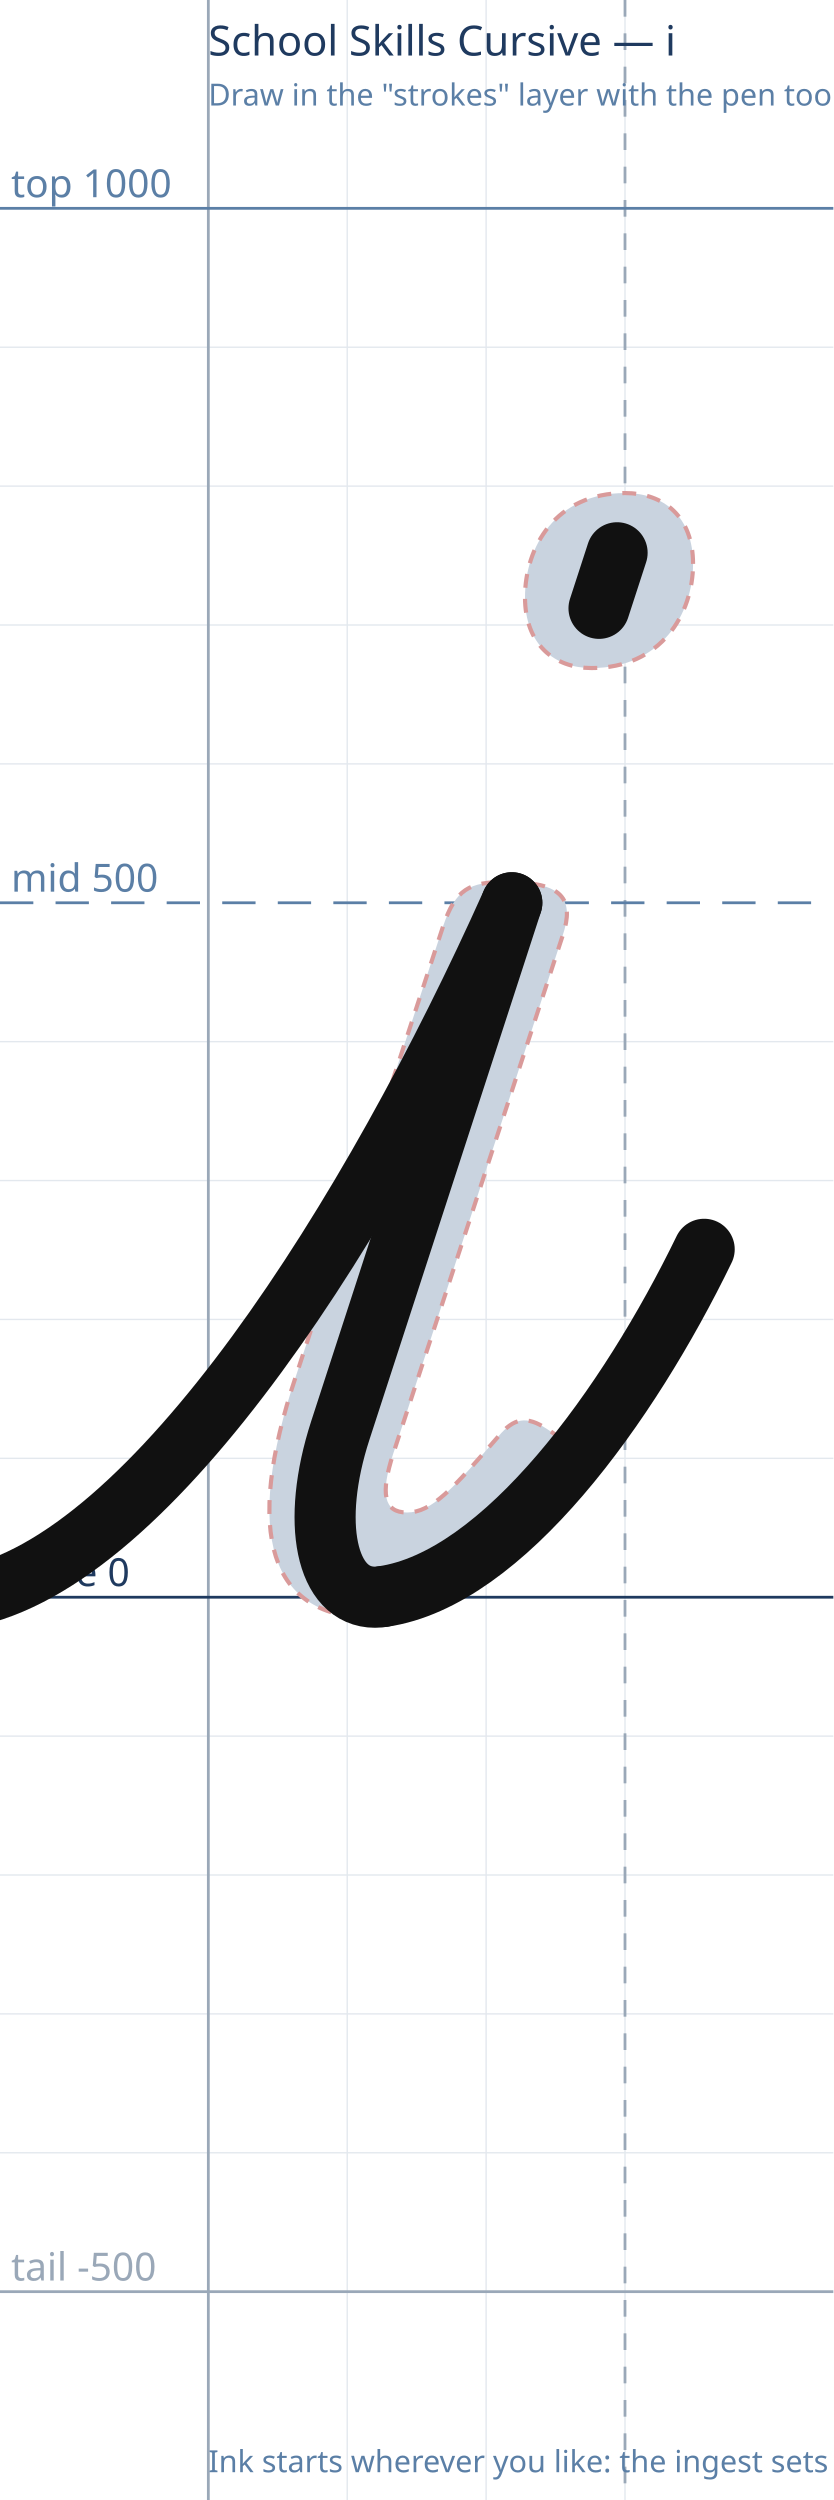
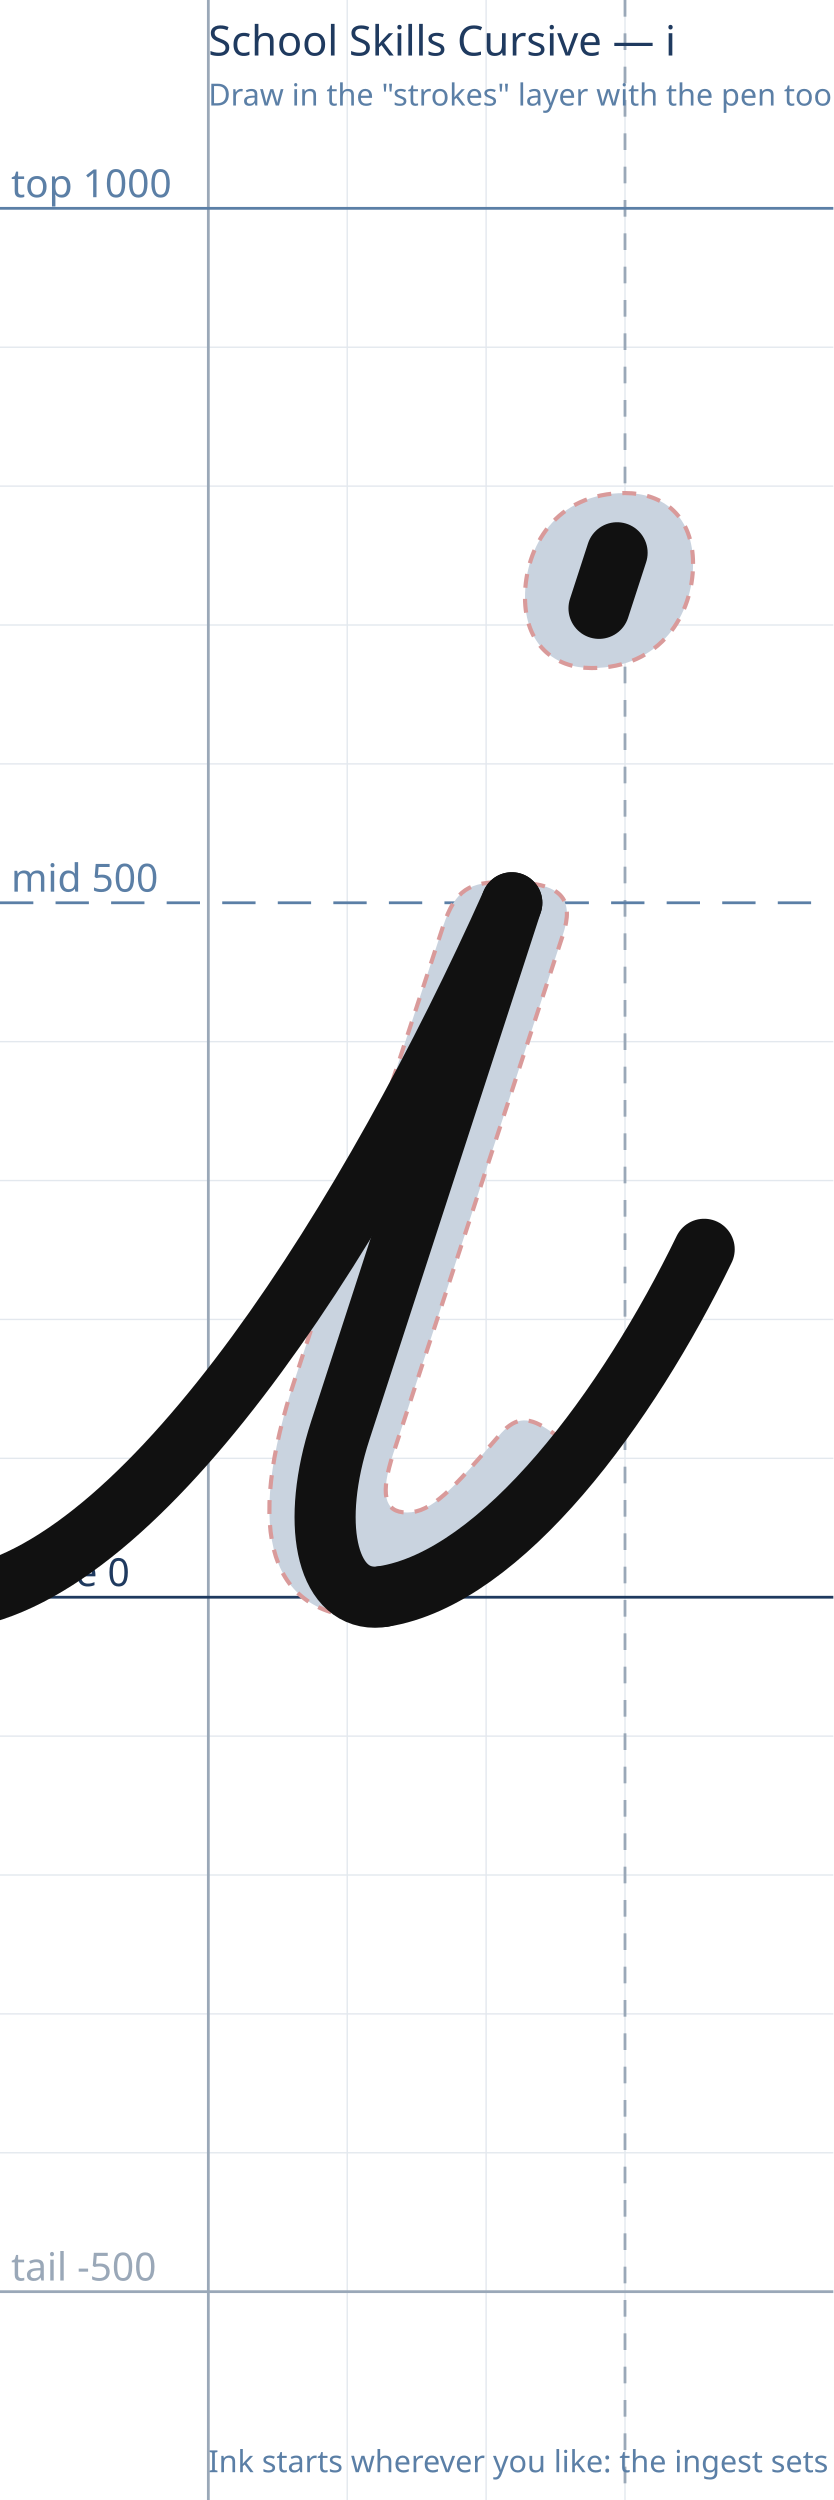
<svg xmlns="http://www.w3.org/2000/svg" width="300" height="900" viewBox="0 0 600 1800" data-hand="cursive" data-glyph="i" data-units="1000" data-origin="150" data-baseline="1150">
  <g id="ruling">
    <line x1="0" y1="1550" x2="600" y2="1550" stroke="#e3e8ee" stroke-width="1" />
    <line x1="0" y1="1450" x2="600" y2="1450" stroke="#e3e8ee" stroke-width="1" />
    <line x1="0" y1="1350" x2="600" y2="1350" stroke="#e3e8ee" stroke-width="1" />
    <line x1="0" y1="1250" x2="600" y2="1250" stroke="#e3e8ee" stroke-width="1" />
    <line x1="0" y1="1050" x2="600" y2="1050" stroke="#e3e8ee" stroke-width="1" />
    <line x1="0" y1="950" x2="600" y2="950" stroke="#e3e8ee" stroke-width="1" />
    <line x1="0" y1="850" x2="600" y2="850" stroke="#e3e8ee" stroke-width="1" />
    <line x1="0" y1="750" x2="600" y2="750" stroke="#e3e8ee" stroke-width="1" />
    <line x1="0" y1="550" x2="600" y2="550" stroke="#e3e8ee" stroke-width="1" />
    <line x1="0" y1="450" x2="600" y2="450" stroke="#e3e8ee" stroke-width="1" />
    <line x1="0" y1="350" x2="600" y2="350" stroke="#e3e8ee" stroke-width="1" />
    <line x1="0" y1="250" x2="600" y2="250" stroke="#e3e8ee" stroke-width="1" />
    <line x1="150" y1="0" x2="150" y2="1800" stroke="#e3e8ee" stroke-width="1" />
    <line x1="250" y1="0" x2="250" y2="1800" stroke="#e3e8ee" stroke-width="1" />
    <line x1="350" y1="0" x2="350" y2="1800" stroke="#e3e8ee" stroke-width="1" />
    <line x1="450" y1="0" x2="450" y2="1800" stroke="#e3e8ee" stroke-width="1" />
    <line x1="150" y1="0" x2="150" y2="1800" stroke="#9aa8b8" stroke-width="2" />
    <line x1="450" y1="0" x2="450" y2="1800" stroke="#9aa8b8" stroke-width="2" stroke-dasharray="12 12" />
    <line x1="0" y1="150" x2="600" y2="150" stroke="#5b7fa6" stroke-width="2" />
    <text x="8" y="142" font-family="sans-serif" font-size="28" fill="#5b7fa6">top 1000</text>
    <line x1="0" y1="650" x2="600" y2="650" stroke="#5b7fa6" stroke-width="2" stroke-dasharray="24 16" />
    <text x="8" y="642" font-family="sans-serif" font-size="28" fill="#5b7fa6">mid 500</text>
    <line x1="0" y1="1150" x2="600" y2="1150" stroke="#1f3a5f" stroke-width="2" />
    <text x="8" y="1142" font-family="sans-serif" font-size="28" fill="#1f3a5f">base 0</text>
    <line x1="0" y1="1650" x2="600" y2="1650" stroke="#9aa8b8" stroke-width="2" />
    <text x="8" y="1642" font-family="sans-serif" font-size="28" fill="#9aa8b8">tail -500</text>
  </g>
  <g id="outline-body">
    <path d="M 411 1069 C 419 1056 415 1042 394 1029 C 379 1019 370 1021 359 1034 C 326 1072 311 1089 293 1089 C 276 1089 274 1075 283 1047 L 405 674 C 414 647 405 635 364 635 C 338 635 328 640 319 667 L 213 991 C 175 1105 194 1165 269 1165 C 323 1165 369 1136 411 1069 Z M 499 406 C 499 372 478 355 450 355 C 400 355 378 394 378 430 C 378 464 399 481 426 481 C 476 481 499 442 499 406 Z" fill="#c9d3df" fill-rule="evenodd" />
  </g>
  <g id="outline-reach">
    <path d="M 411 1069 C 419 1056 415 1042 394 1029 C 379 1019 370 1021 359 1034 C 326 1072 311 1089 293 1089 C 276 1089 274 1075 283 1047 L 405 674 C 414 647 405 635 364 635 C 338 635 328 640 319 667 L 213 991 C 175 1105 194 1165 269 1165 C 323 1165 369 1136 411 1069 Z M 499 406 C 499 372 478 355 450 355 C 400 355 378 394 378 430 C 378 464 399 481 426 481 C 476 481 499 442 499 406 Z" fill="none" stroke="#d99a9a" stroke-width="3" stroke-dasharray="10 8" fill-rule="evenodd" />
  </g>
  <g id="notes">
    <text x="150" y="40" font-family="sans-serif" font-size="30" fill="#1f3a5f">School Skills Cursive — i</text>
    <text x="150" y="76" font-family="sans-serif" font-size="22" fill="#5b7fa6">Draw in the "strokes" layer with the pen tool: one open path per pen stroke, in the order the pen makes them. Grey is the shape; red dashes are how far the tall or hanging part goes.</text>
    <text x="150" y="1780" font-family="sans-serif" font-size="22" fill="#5b7fa6">Ink starts wherever you like: the ingest sets the side bearings.</text>
  </g>
  <g id="strokes">
    <path id="lead" d="M -24 1150 C 110.6 1125 267.8 875 368.5 650" fill="none" stroke="#111" stroke-width="44" stroke-linecap="round" stroke-linejoin="round" />
    <path id="body" d="M 368.5 650 L 245 1030 C 223.5 1096.3 234.7 1150 270 1150 C 271.9 1150 273.8 1149.8 275.7 1149.5" fill="none" stroke="#111" stroke-width="44" stroke-linecap="round" stroke-linejoin="round" />
-     <path id="tail" d="M 275.7 1149.5 C 362.3 1137 452.4 1012 507 899.5" fill="none" stroke="#111" stroke-width="44" stroke-linecap="round" stroke-linejoin="round" />
+     <path id="tail" d="M 275.7 1149.5 C 362 1136.1 452.4 1012 507 899.5" fill="none" stroke="#111" stroke-width="44" stroke-linecap="round" stroke-linejoin="round" />
    <path id="stroke-2" d="M 444.3 398 L 431.3 438" fill="none" stroke="#111" stroke-width="44" stroke-linecap="round" stroke-linejoin="round" />
  </g>
</svg>
